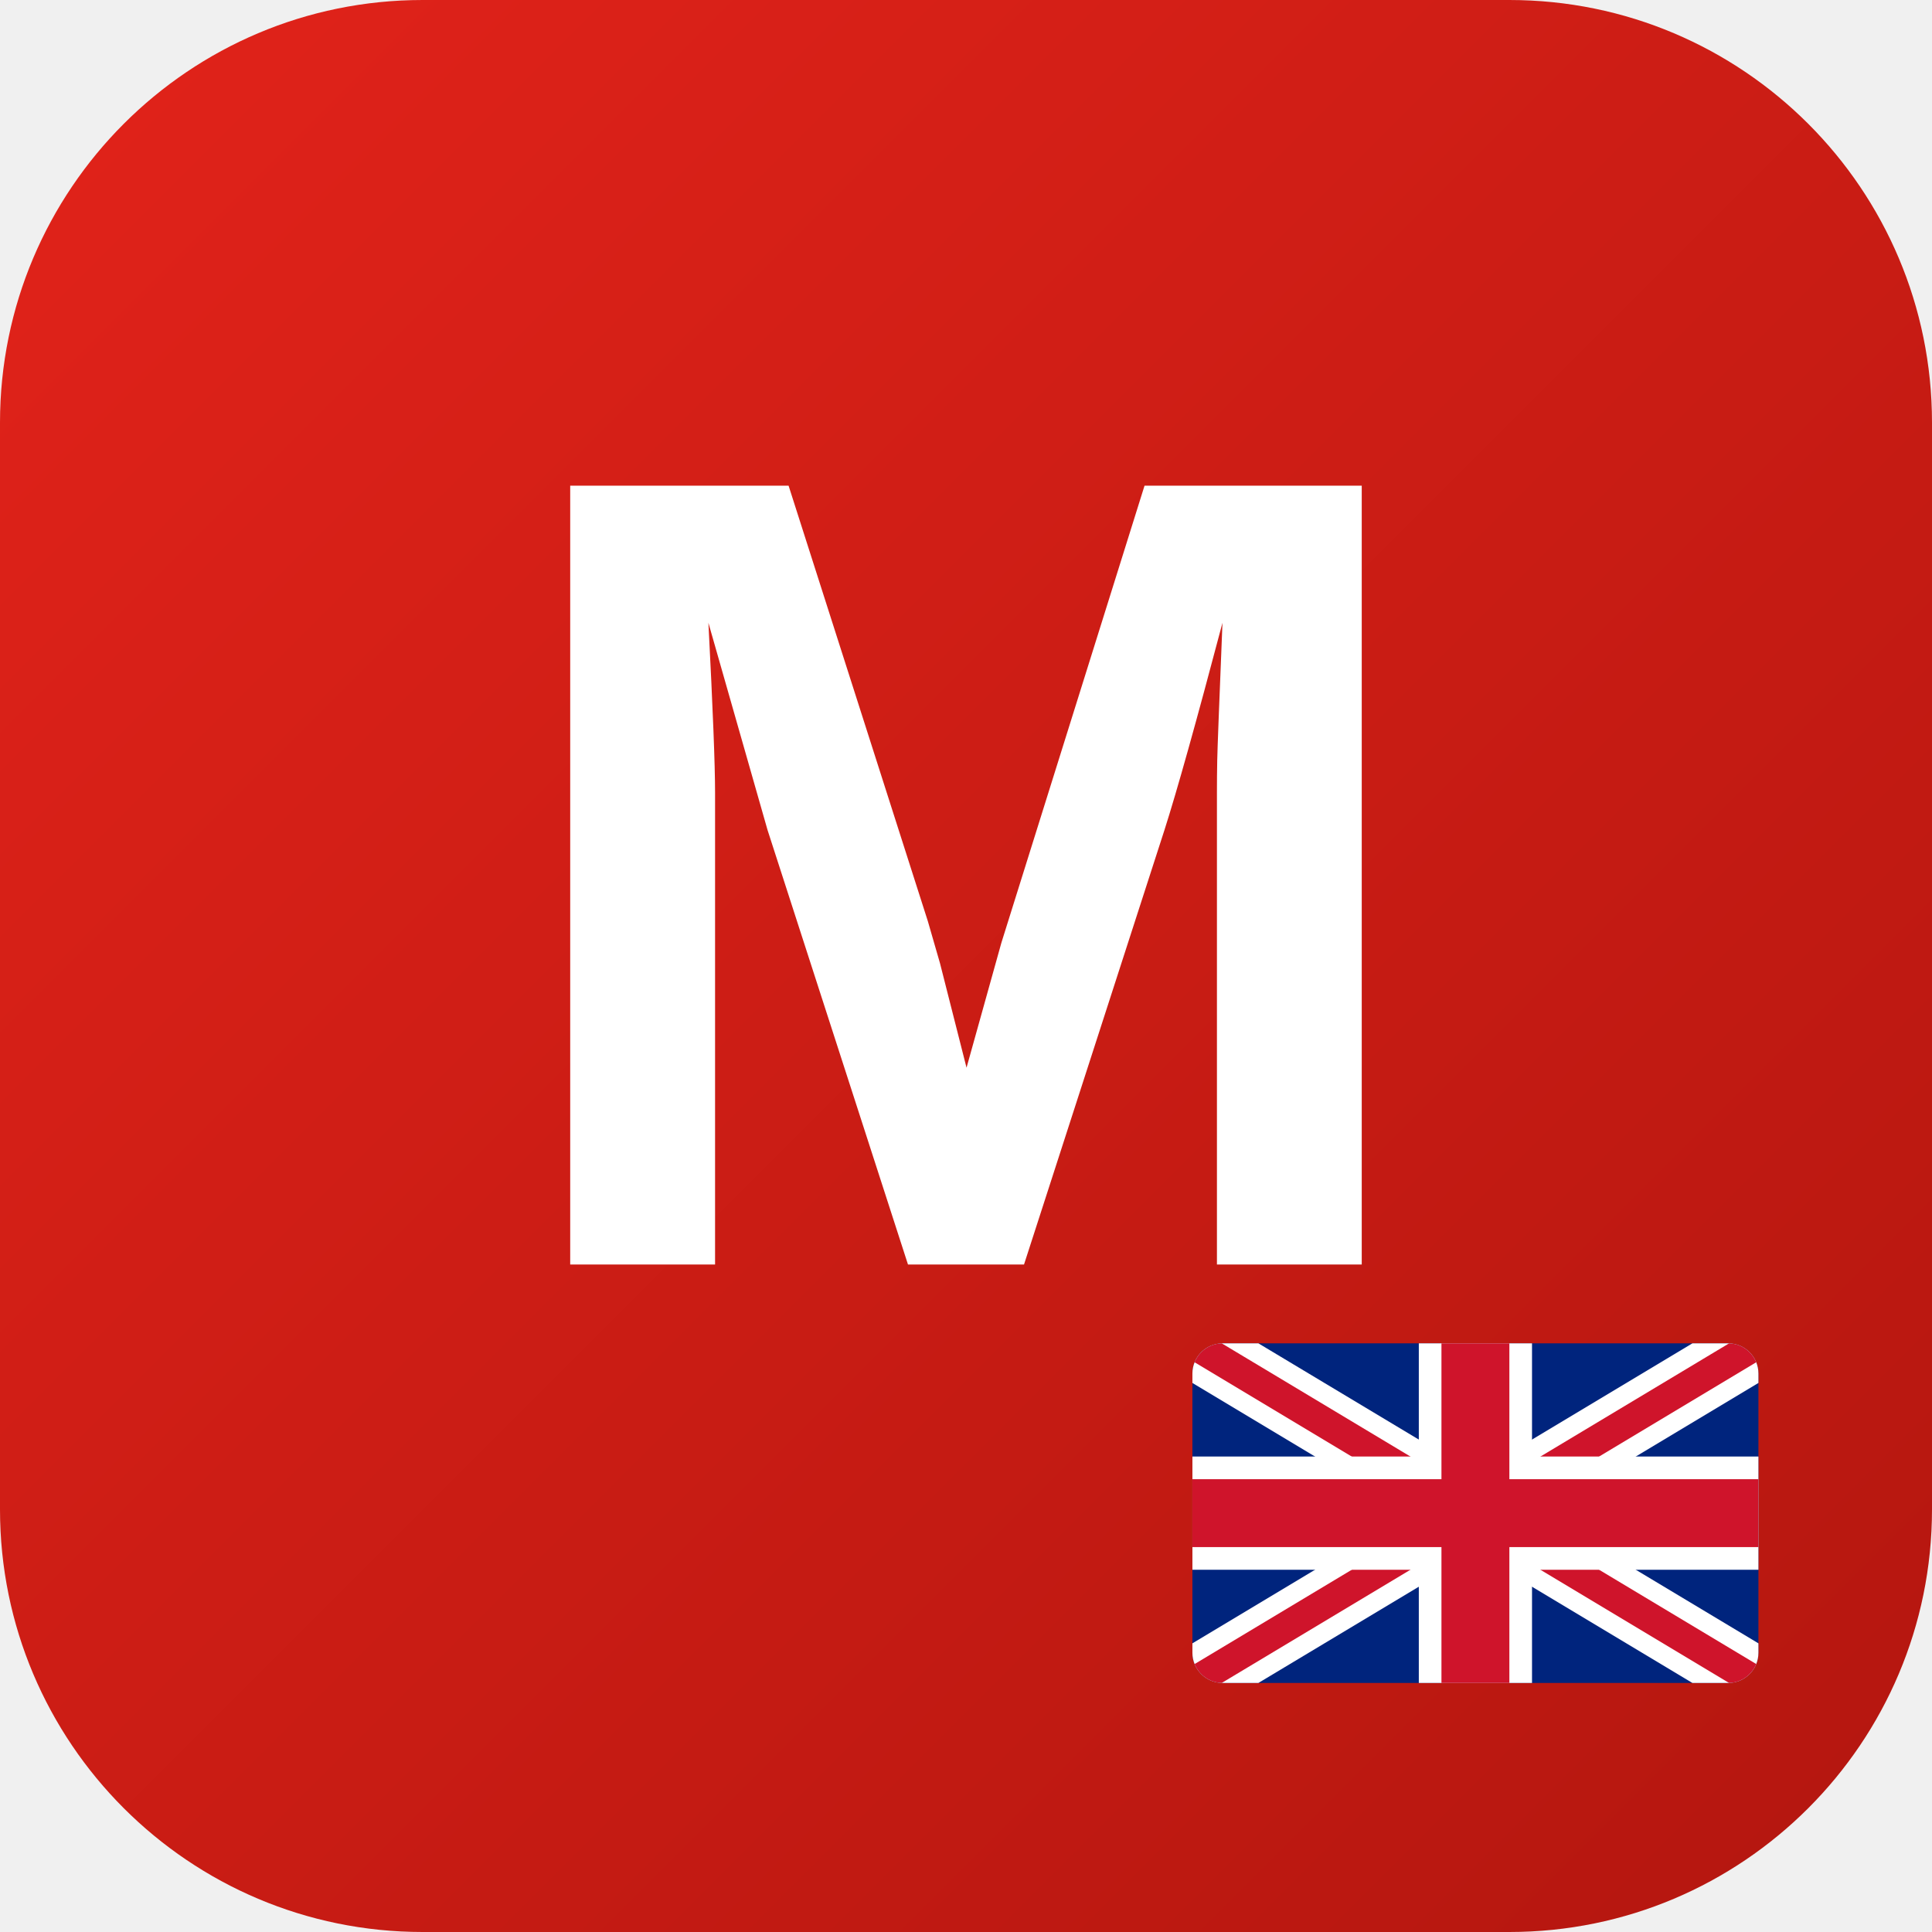
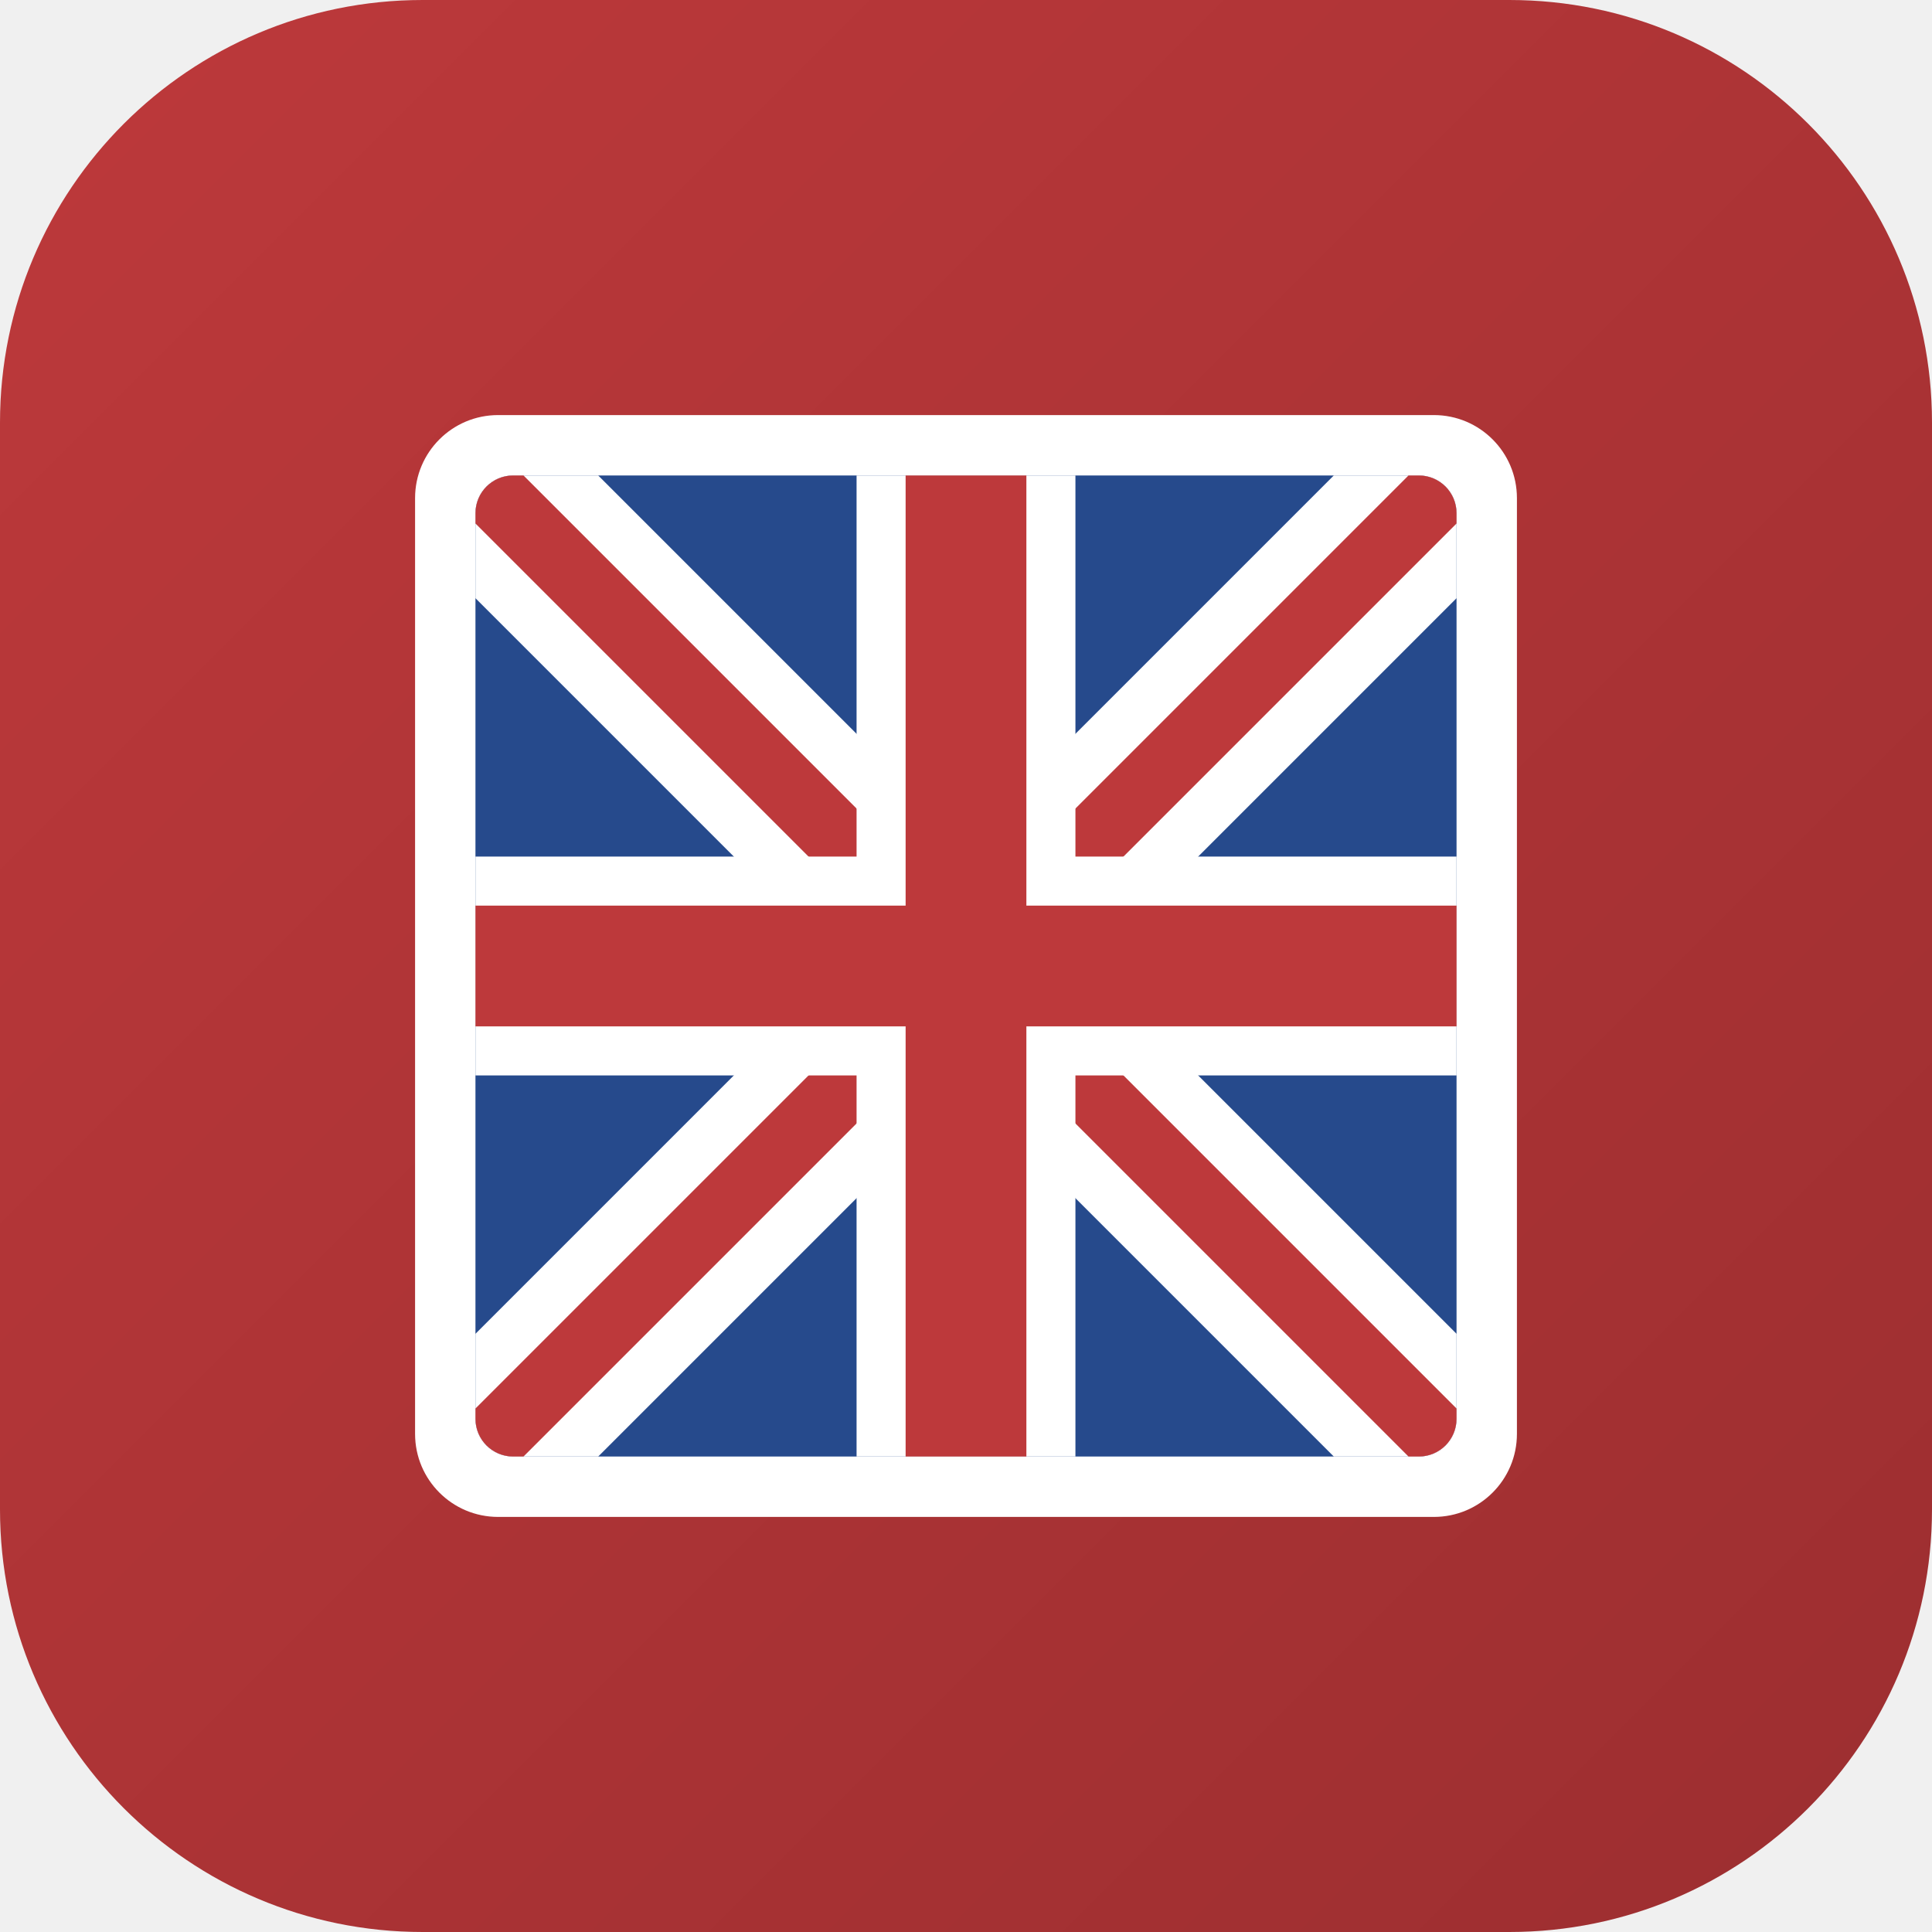
<svg xmlns="http://www.w3.org/2000/svg" viewBox="0 0 512 512" width="512" height="512">
  <defs>
    <linearGradient id="bg" x1="0" y1="0" x2="1" y2="1">
-       <stop offset="0" stop-color="#e2231a" />
-       <stop offset="1" stop-color="#b3160f" />
+       <stop offset="0" stop-color="#bd393b" />
+       <stop offset="1" stop-color="#9c2e30" />
    </linearGradient>
-     <clipPath id="uj">
-       <rect x="316" y="356" width="150" height="90" rx="8" />
+     <clipPath id="sq">
+       <rect x="126" y="126" width="260" height="260" rx="10" />
    </clipPath>
  </defs>
  <rect x="0" y="0" width="512" height="512" rx="112" fill="url(#bg)" />
-   <text x="256" y="250" font-family="'Baloo 2','Quicksand',Arial,sans-serif" font-size="300" font-weight="800" fill="#ffffff" text-anchor="middle" dominant-baseline="middle">M</text>
-   <g clip-path="url(#uj)">
-     <rect x="316" y="356" width="150" height="90" fill="#00247d" />
-     <path d="M316,356 466,446 M466,356 316,446" stroke="#fff" stroke-width="18" />
-     <path d="M316,356 466,446 M466,356 316,446" stroke="#cf142b" stroke-width="8" />
-     <rect x="376" y="356" width="30" height="90" fill="#fff" />
-     <rect x="316" y="386" width="150" height="30" fill="#fff" />
-     <rect x="382" y="356" width="18" height="90" fill="#cf142b" />
-     <rect x="316" y="392" width="150" height="18" fill="#cf142b" />
+   <rect x="110" y="110" width="292" height="292" rx="22" fill="#ffffff" />
+   <g clip-path="url(#sq)">
+     <rect x="126" y="126" width="260" height="260" fill="#264a8c" />
+     <path d="M126,126 386,386 M386,126 126,386" stroke="#ffffff" stroke-width="46" />
+     <path d="M126,126 386,386 M386,126 126,386" stroke="#bd393b" stroke-width="18" />
+     <rect x="227" y="126" width="58" height="260" fill="#ffffff" />
+     <rect x="126" y="227" width="260" height="58" fill="#ffffff" />
+     <rect x="240" y="126" width="32" height="260" fill="#bd393b" />
+     <rect x="126" y="240" width="260" height="32" fill="#bd393b" />
  </g>
</svg>
